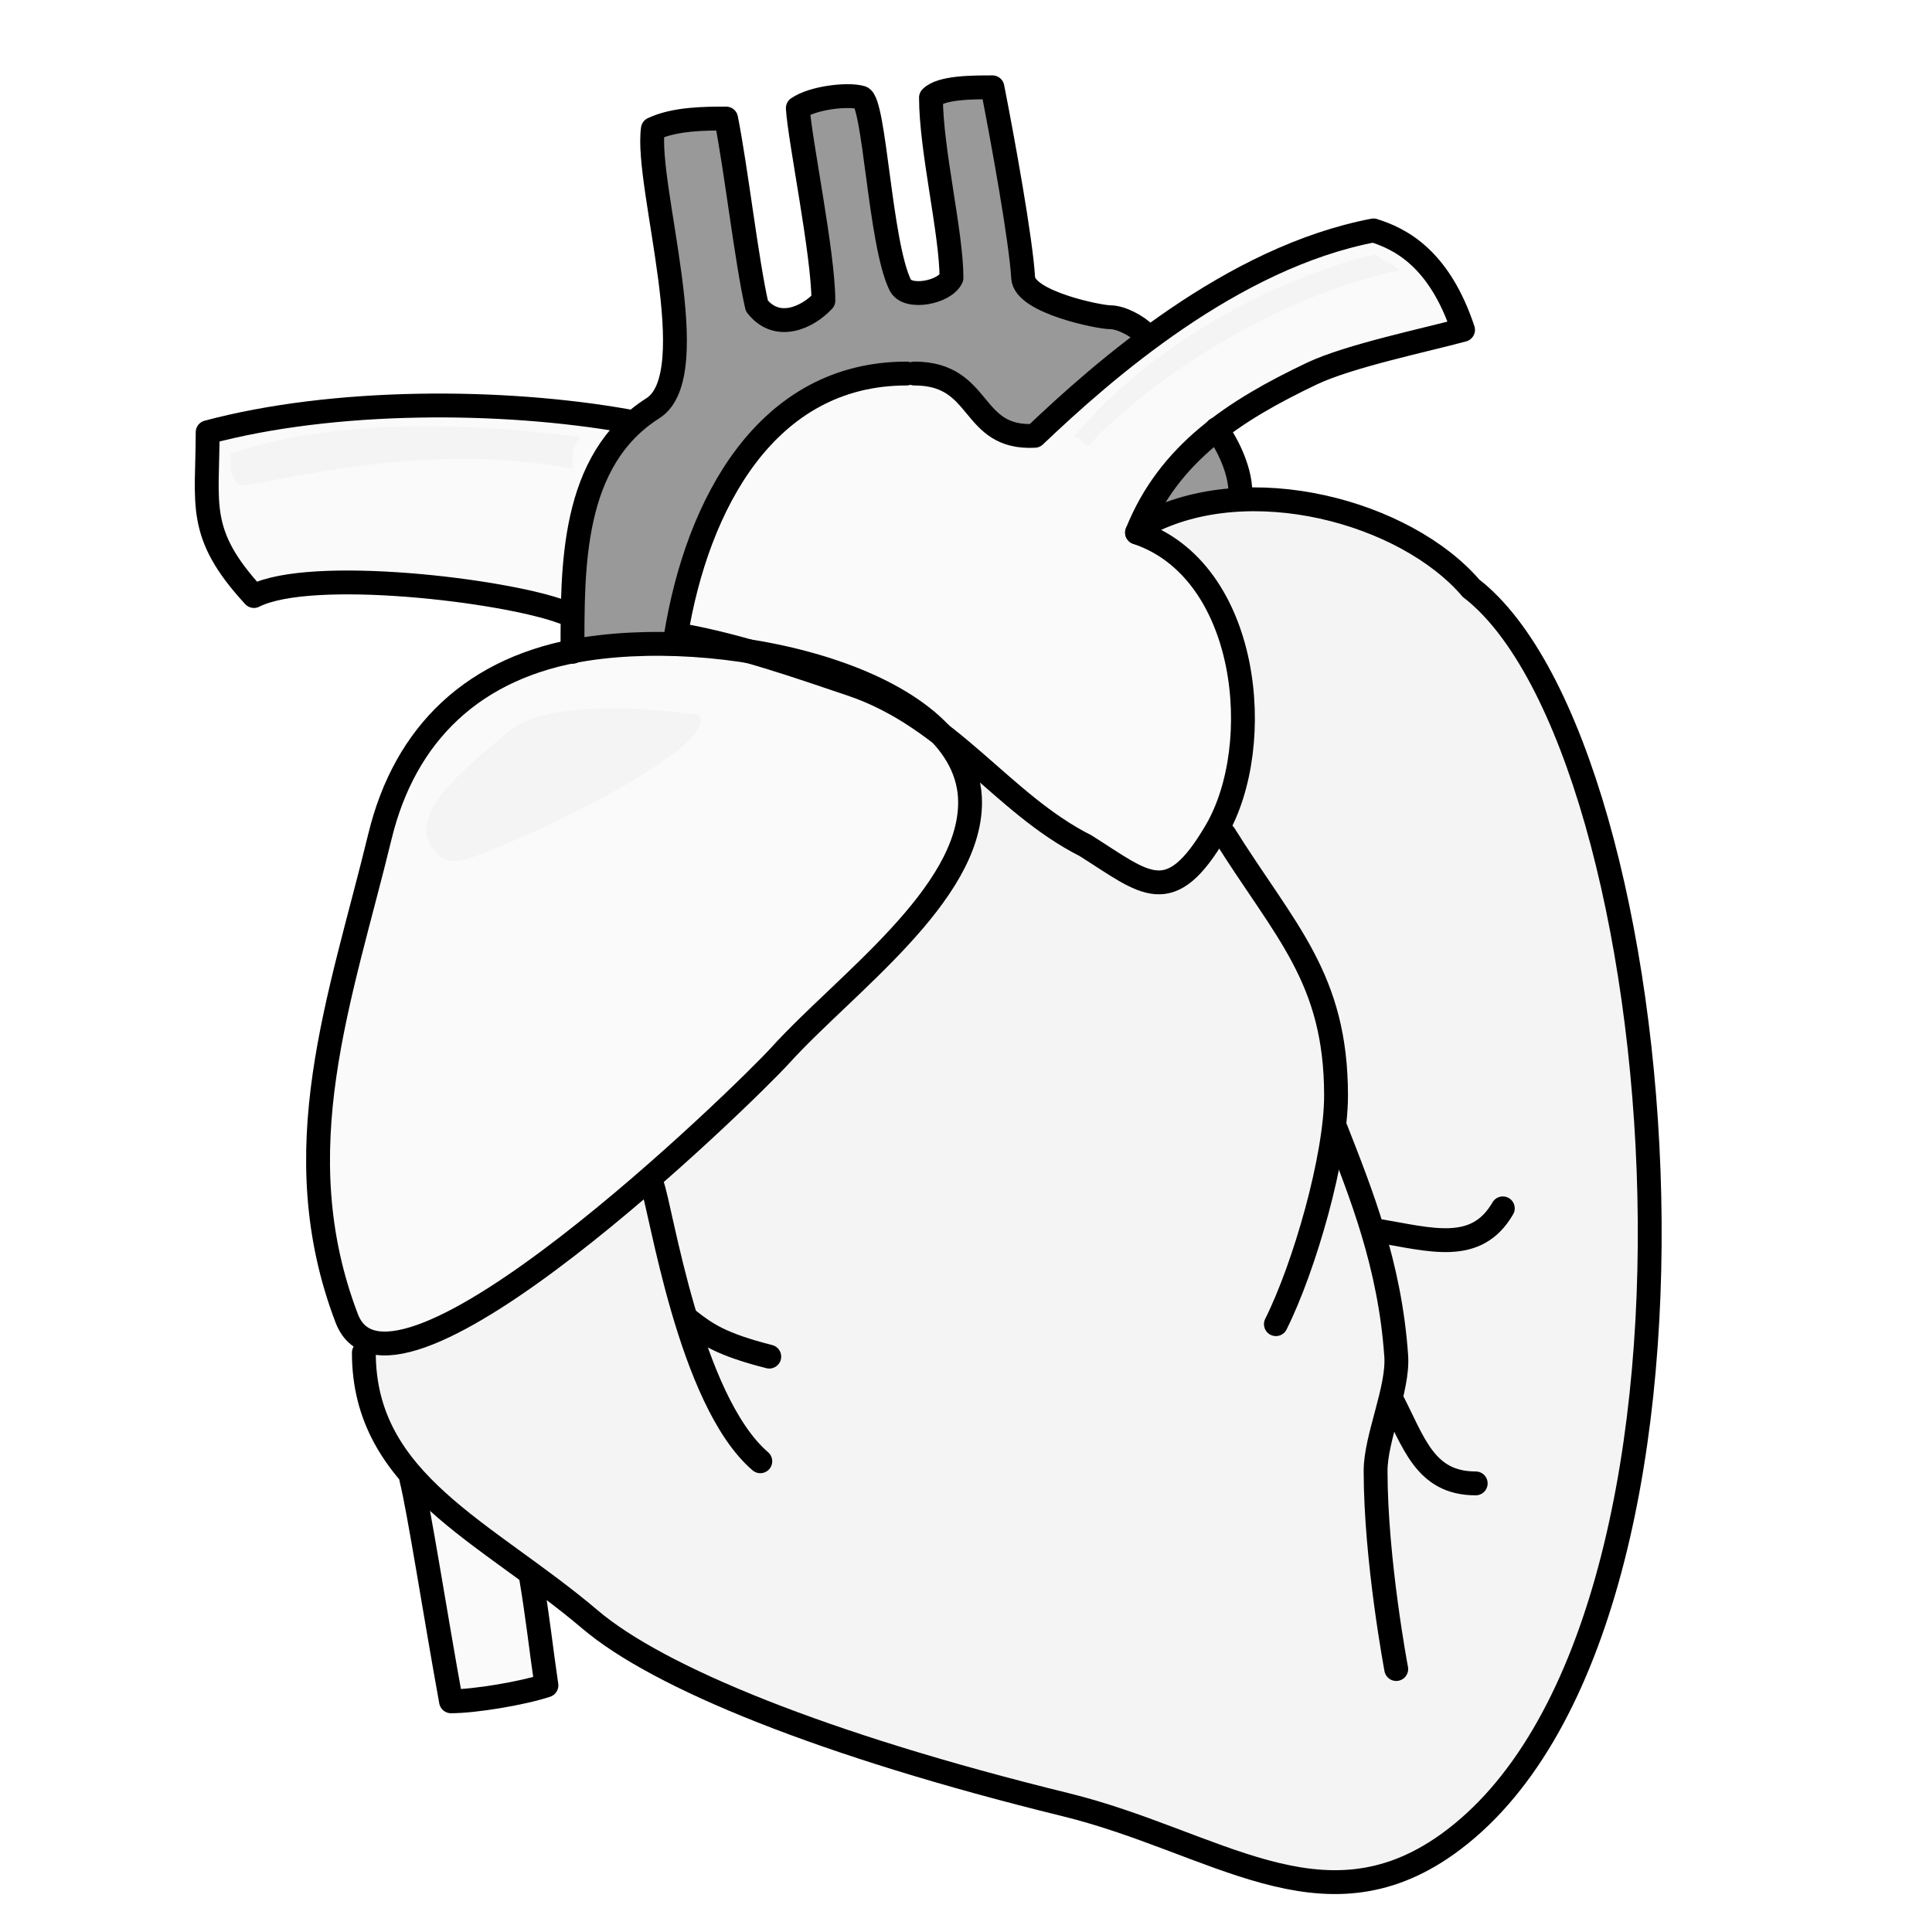
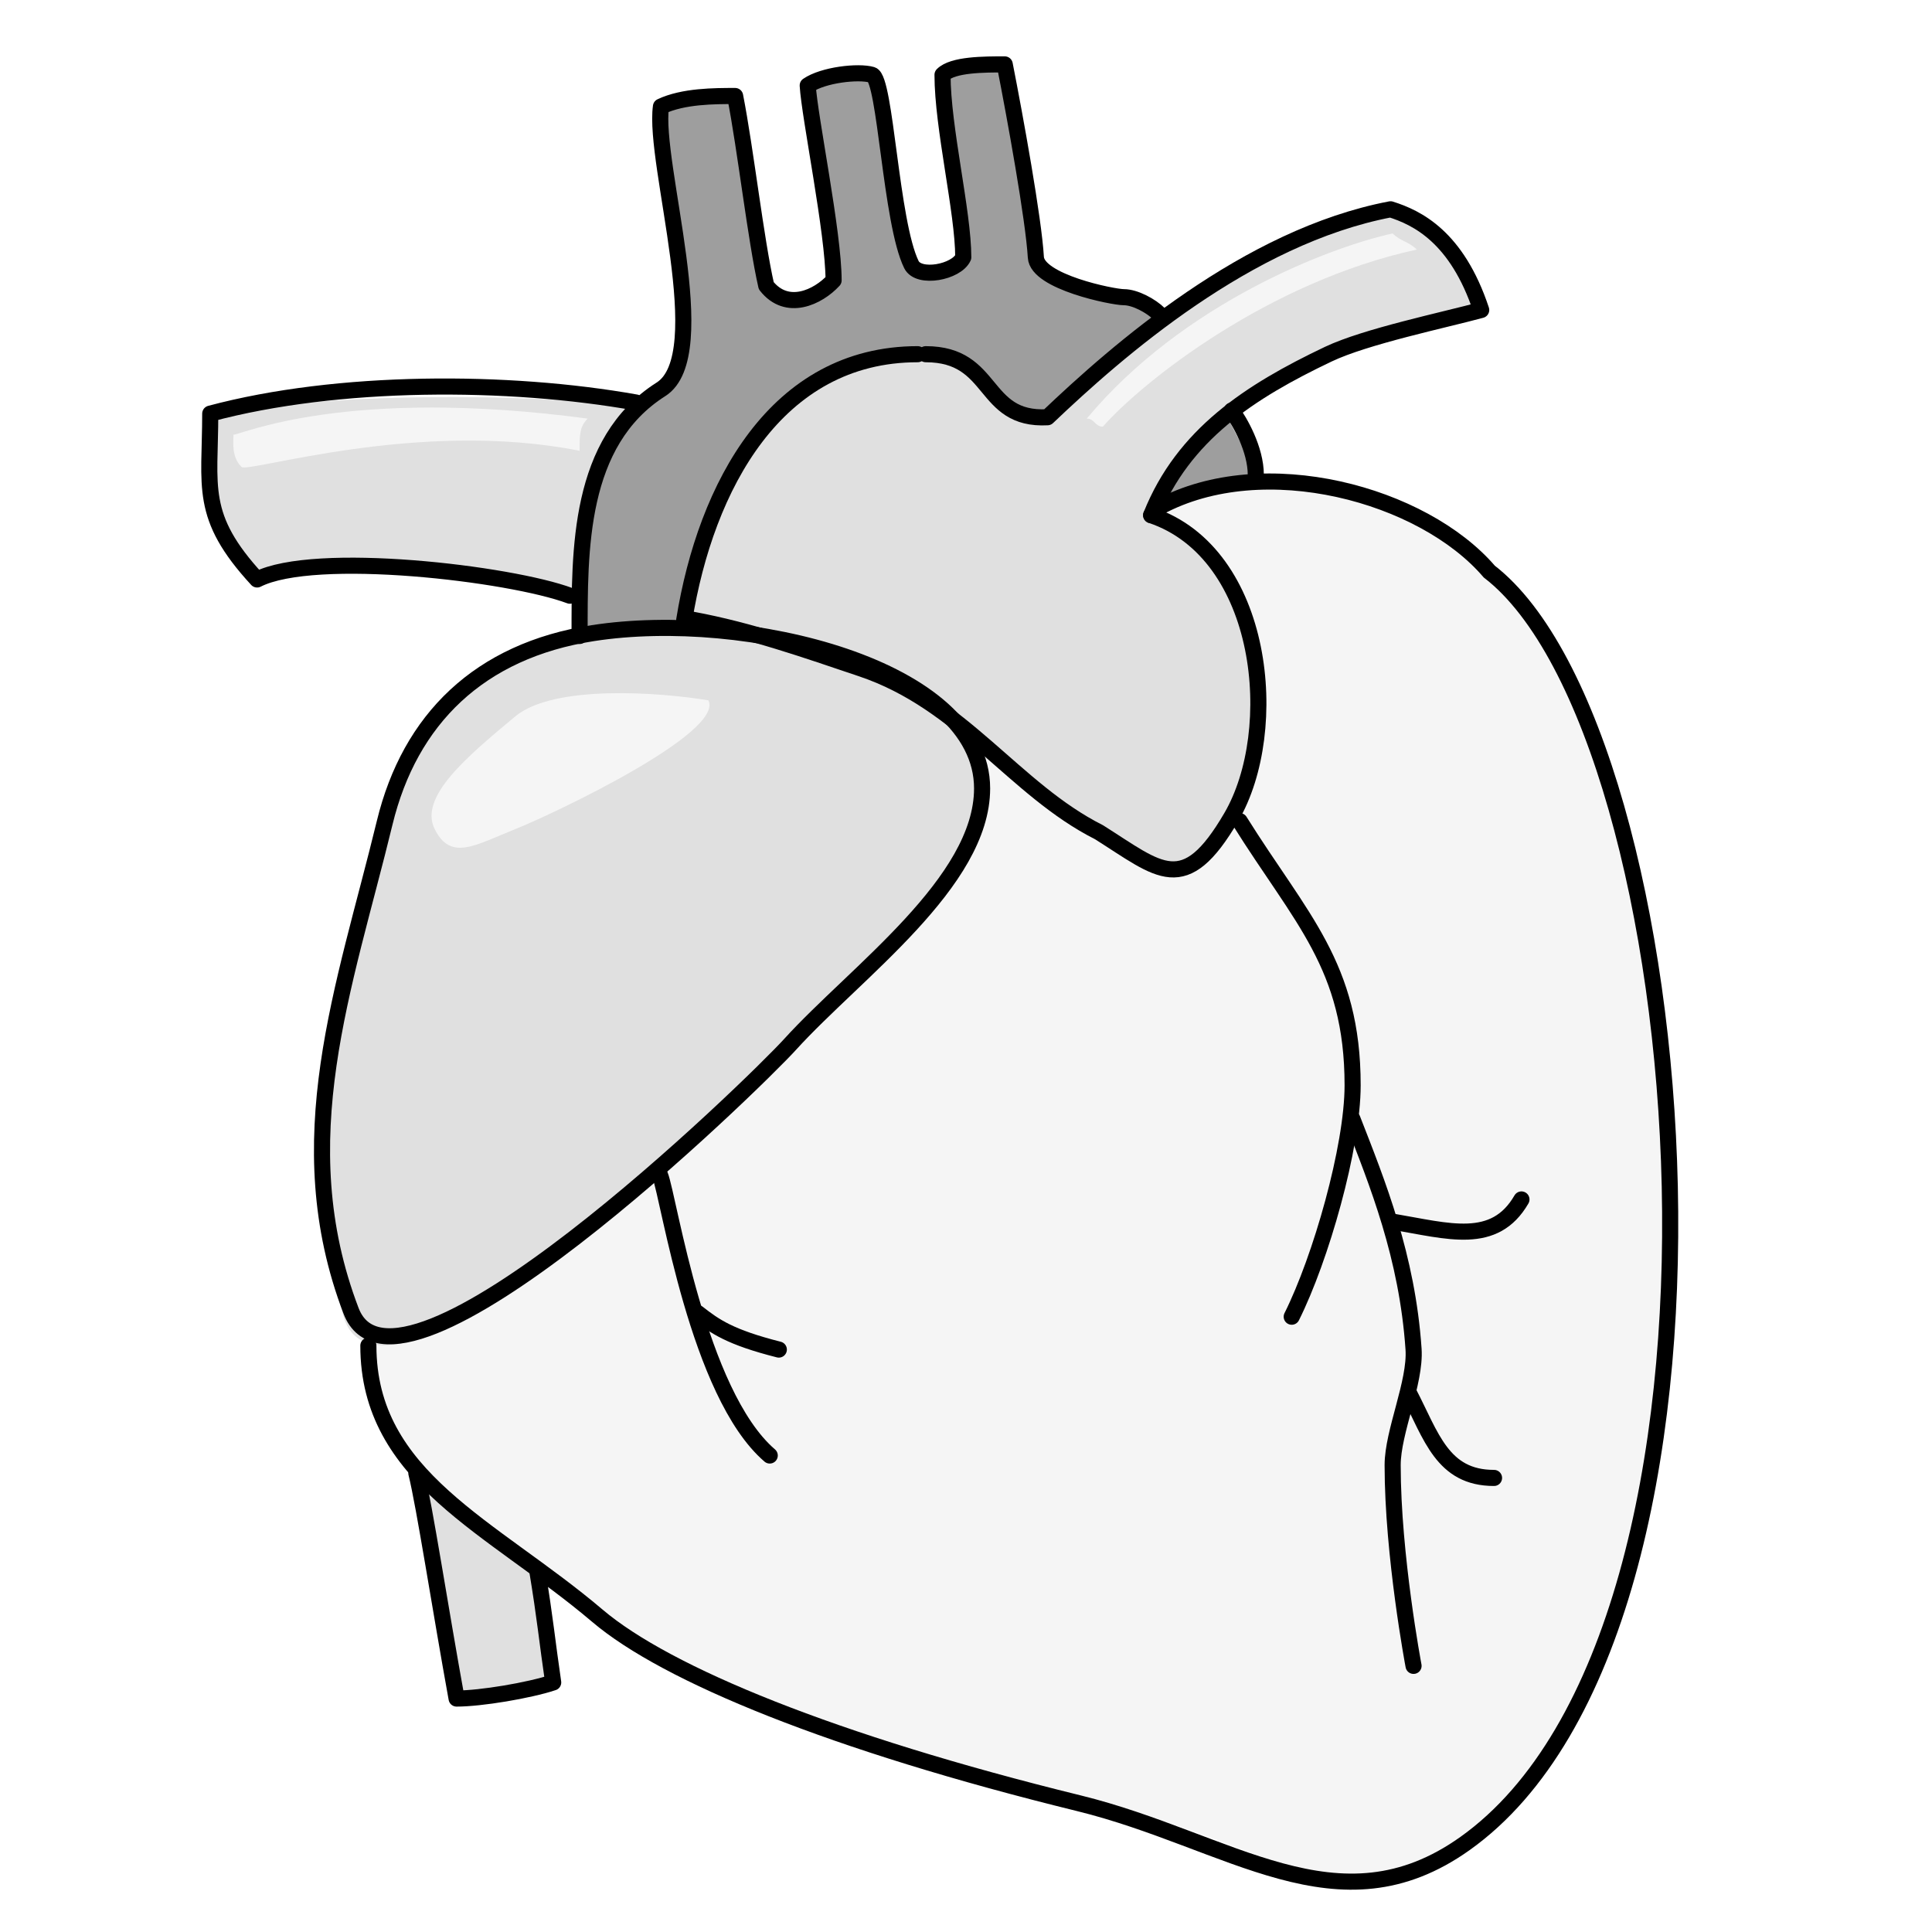
- <svg xmlns="http://www.w3.org/2000/svg" width="80" height="81" viewBox="0 0 80 81" fill="none">
-   <path d="M61.333 76.994C56.302 81.031 52.93 77.532 46.666 75.994C36.491 73.496 32 72.661 24.738 67.9C19.948 64.759 15.253 62.191 15.253 56.714L28.573 28.328L47.906 21.661C52.24 19.328 57.666 21.163 61.333 23.994C69.967 30.661 72.666 67.9 61.333 76.994Z" fill="#F4F4F4" />
-   <path d="M27.369 16.774C23.933 18.901 24 23.586 24 27.052C25.288 27.902 26.147 27.477 30.011 28.328C33.017 17.27 37.74 17.696 38.169 17.27C38.599 16.845 41.604 17.27 42.463 18.546C43.151 19.567 46.618 22.328 47.333 22.328L52 20.661C51.392 19.156 48.155 13.056 46.539 13.056C45.827 13.056 42.951 12.438 42.892 11.446C42.8 9.901 42.033 5.788 41.604 3.661C40.745 3.661 39.457 3.661 39.028 4.081C39.028 6.213 39.887 9.615 39.887 11.446C39.604 12.05 38.04 12.336 37.74 11.742C36.881 10.04 36.67 4.24 36.105 4.081C35.541 3.921 34.087 4.081 33.446 4.512C33.521 5.781 34.517 10.466 34.517 12.376C33.875 13.056 32.587 13.659 31.728 12.592C31.299 10.761 30.869 7.063 30.44 4.937C29.581 4.937 28.293 4.937 27.369 5.362C27.039 7.674 29.608 15.388 27.369 16.774Z" fill="#999999" />
-   <path d="M15.667 35.995C16.431 31.79 19.667 27.994 24.333 27.328C29.051 26.654 40.667 28.085 40.667 32.995C40.667 38.328 32 44.328 29.667 47.328C28.565 48.948 15.622 60.403 14.216 55.481C12.241 48.57 14.451 42.677 15.667 35.995Z" fill="#FAFAFA" />
-   <path d="M17.24 61.995C17.573 63.328 18.24 67.661 18.906 71.328C19.906 71.328 21.906 70.995 22.906 70.661C22.66 68.988 22.573 67.995 22.24 65.995L17.24 61.995Z" fill="#FAFAFA" />
-   <path d="M24 25.661C22.288 25.009 12.32 24.137 10.666 24.994C8.986 23.137 8.333 20.661 9 18.233C12.666 17.233 22.666 17.233 26.333 17.899C25 19.232 24 24.328 24 25.661Z" fill="#FAFAFA" />
-   <path d="M28.667 26.661C30.628 27.021 36.481 29.377 38.333 29.994C41 31.661 45.485 35.57 48.333 36.995C50 36.995 51.672 34.254 52 29.661C52.333 24.994 47.667 21.994 47.667 21.994C48.667 19.661 49.667 18.661 52.333 16.994C53.584 16.369 58.667 13.995 61.333 13.995C60.521 11.423 58.215 9.954 57.333 9.661C52.548 10.621 45.666 15.899 43.333 18.233C41.116 18.356 40.666 15.661 38.333 15.661C30.333 15.995 28.9 23.727 28.667 26.661Z" fill="#FAFAFA" />
-   <path d="M21.333 30.661C22.933 29.328 27.333 29.661 29.333 29.994C30 31.328 23 34.661 21.333 35.328C19.666 35.994 18.666 36.661 18 35.328C17.333 33.994 19.333 32.328 21.333 30.661Z" fill="#F4F4F4" />
-   <path d="M24.333 18.328C14.333 16.994 10 18.994 9.667 18.994C9.667 19.328 9.581 19.909 10 20.328C10.267 20.594 17.333 18.328 24 19.661C24 18.994 24 18.661 24.333 18.328Z" fill="#F4F4F4" />
-   <path d="M57.667 10.661C55.111 11.217 49 13.528 45 18.328C45.333 18.328 45.333 18.661 45.667 18.661C47.333 16.772 52.533 12.661 58.667 11.328C58.333 10.995 58 10.995 57.667 10.661Z" fill="#F4F4F4" />
-   <path d="M24 27.328C24 23.772 23.933 19.298 27.369 17.116C29.608 15.694 27.039 7.779 27.369 5.407C28.293 4.97 29.581 4.97 30.44 4.97C30.87 7.152 31.299 10.946 31.729 12.825C32.587 13.919 33.875 13.3 34.517 12.603C34.517 10.643 33.521 5.836 33.446 4.534C34.088 4.092 35.541 3.928 36.106 4.092C36.67 4.256 36.881 10.207 37.74 11.952C38.04 12.562 39.604 12.268 39.887 11.649C39.887 9.77 39.028 6.279 39.028 4.092C39.457 3.661 40.746 3.661 41.604 3.661C42.034 5.843 42.801 10.063 42.892 11.649C42.951 12.667 46.078 13.3 46.539 13.3C47 13.3 47.667 13.661 48 13.995M51 17.994C51.333 18.439 52 19.595 52 20.661" stroke="black" stroke-linecap="round" stroke-linejoin="round" />
-   <path d="M28.333 26.661C29.227 21.141 32.13 15.661 38 15.661" stroke="black" stroke-linecap="round" />
-   <path d="M23.598 25.661C21.13 24.739 13.029 23.776 10.646 24.989C8.225 22.363 8.705 21.164 8.705 18.122C13.99 16.709 21.049 16.719 26.333 17.661" stroke="black" stroke-linecap="round" stroke-linejoin="round" />
-   <path d="M47.666 22.328C52.378 23.911 53.083 31.236 50.986 34.828C49.038 38.166 48.027 37.046 45.51 35.457C41.988 33.682 39.855 30.087 35.667 28.68C33.377 27.91 31.092 27.103 28.666 26.654" stroke="black" stroke-linecap="round" />
-   <path d="M38.333 15.661C41.227 15.661 40.625 18.417 43.375 18.272C46.269 15.517 51.644 10.794 57.579 9.661C58.672 10.007 60.326 10.794 61.333 13.83C59.784 14.252 56.552 14.923 55 15.661C51.751 17.207 49 18.994 47.667 22.328" stroke="black" stroke-linecap="round" stroke-linejoin="round" />
-   <path d="M15.929 35.063C16.97 30.775 19.847 27.94 24.55 27.211C30.902 26.226 40.667 28.635 40.667 33.64C40.667 37.528 35.43 41.251 32.717 44.239C31.217 45.891 16.449 60.289 14.535 55.271C11.847 48.224 14.275 41.876 15.929 35.063Z" stroke="black" stroke-linecap="round" />
-   <path d="M27.333 49.661C27.707 50.618 28.889 58.697 31.873 61.264" stroke="black" stroke-linecap="round" />
-   <path d="M28.889 55.363C29.6 55.919 30.222 56.363 32.249 56.877" stroke="black" stroke-linecap="round" />
-   <path d="M15.253 56.714C15.253 62.191 20.373 64.192 24.738 67.899C27.597 70.327 34.491 73.162 44.667 75.661C50.931 77.199 55.413 81.07 60.667 77.327C73.3 68.327 70.3 31.327 61.667 24.661C58.922 21.459 52.333 19.661 48 21.994" stroke="black" stroke-linecap="round" />
-   <path d="M51.333 34.994C53.858 39.033 56.009 40.986 56.009 45.931C56.009 48.508 54.69 53.109 53.487 55.516" stroke="black" stroke-linecap="round" />
-   <path d="M56 47.328C57.036 49.982 58.27 53.017 58.532 56.859C58.626 58.235 57.667 60.282 57.667 61.661C57.667 65.404 58.532 69.975 58.532 69.975" stroke="black" stroke-linecap="round" />
-   <path d="M58.333 58.661C59.269 60.459 59.724 62.192 61.864 62.192" stroke="black" stroke-linecap="round" />
-   <path d="M57.666 51.581C59.983 51.971 61.882 52.59 63 50.661" stroke="black" stroke-linecap="round" />
-   <path d="M17.24 61.994C17.573 63.328 18.24 67.661 18.907 71.328C19.907 71.328 21.907 70.994 22.907 70.661C22.66 68.987 22.573 67.994 22.24 65.994" stroke="black" stroke-linecap="round" stroke-linejoin="round" />
+ <svg xmlns="http://www.w3.org/2000/svg" width="120" height="120" viewBox="0 0 120 120" fill="none">
+   <path d="M92 114C84.454 120.055 79.396 114.807 70 112.5C54.737 108.752 48 107.5 37.107 100.358C29.923 95.647 22.88 91.795 22.88 83.58L42.86 41L71.86 31C78.36 27.5 86.5 30.253 92 34.5C104.951 44.5 109 100.358 92 114Z" fill="#F5F5F5" />
+   <path d="M41.054 23.67C35.9 26.86 36 33.888 36 39.086C37.932 40.362 39.22 39.724 45.017 41C49.526 24.414 56.61 25.052 57.255 24.414C57.899 23.776 62.407 24.414 63.695 26.328C64.726 27.859 69.927 32 71 32L78 29.5C77.088 27.243 72.233 18.092 69.808 18.092C68.74 18.092 64.427 17.166 64.339 15.678C64.201 13.359 63.051 7.19 62.407 4C61.118 4 59.186 4 58.542 4.63C58.542 7.828 59.83 12.931 59.83 15.678C59.406 16.583 57.06 17.013 56.61 16.121C55.322 13.569 55.005 4.869 54.158 4.63C53.312 4.39 51.132 4.629 50.169 5.276C50.282 7.18 51.776 14.207 51.776 17.073C50.813 18.092 48.881 18.996 47.593 17.397C46.949 14.649 46.305 9.103 45.66 5.914C44.372 5.914 42.44 5.914 41.053 6.552C40.559 10.02 44.413 21.59 41.054 23.67Z" fill="#9E9E9E" />
+   <path d="M23.5 52.5C24.647 46.193 29.5 40.5 36.5 39.5C43.577 38.489 61 40.637 61 48C61 56 48 65 44.5 69.5C42.847 71.93 23.434 89.113 21.324 81.73C18.362 71.363 21.677 62.524 23.5 52.5Z" fill="#E0E0E0" />
+   <path d="M25.86 91.5C26.36 93.5 27.36 100 28.36 105.5C29.86 105.5 32.86 105 34.36 104.5C33.99 101.99 33.86 100.5 33.36 97.5L25.86 91.5Z" fill="#E0E0E0" />
+   <path d="M36 37C33.432 36.022 18.48 34.713 15.999 36C13.48 33.213 12.5 29.5 13.5 25.857C19 24.357 34 24.357 39.5 25.357C37.499 27.357 36 35 36 37Z" fill="#E0E0E0" />
+   <path d="M43 38.5C45.942 39.04 54.722 42.574 57.5 43.5C61.5 46 68.227 51.864 72.5 54C75 54 77.508 49.89 78 43C78.5 36 71.5 31.5 71.5 31.5C73 28 74.5 26.5 78.5 24C80.376 23.062 88 19.5 92 19.5C90.782 15.643 87.322 13.44 86 13C78.822 14.44 68.5 22.357 65 25.857C61.674 26.042 61 22 57.5 22C45.5 22.5 43.35 34.098 43 38.5Z" fill="#E0E0E0" />
+   <path d="M32 44.5C34.4 42.5 41 43 44 43.5C44.999 45.5 34.5 50.5 32 51.5C29.5 52.5 28 53.5 27 51.5C26 49.5 29 47 32 44.5Z" fill="#F5F5F5" />
+   <path d="M36.5 26C21.5 24 15 27 14.5 27C14.5 27.5 14.372 28.372 15 29C15.4 29.4 26 26 36 28C36 27 36 26.5 36.5 26Z" fill="#F5F5F5" />
+   <path d="M86.5 14.5C82.667 15.333 73.5 18.8 67.5 26C68 26 68 26.5 68.5 26.5C71 23.667 78.8 17.5 88 15.5C87.5 15 87 15 86.5 14.5Z" fill="#F5F5F5" />
+   <path d="M36 39.5C36 34.166 35.9 27.456 41.053 24.182C44.412 22.049 40.559 10.177 41.053 6.618C42.44 5.963 44.372 5.963 45.66 5.963C46.304 9.236 46.949 14.927 47.593 17.745C48.881 19.387 50.813 18.459 51.776 17.413C51.776 14.473 50.282 7.262 50.169 5.309C51.132 4.646 53.312 4.4 54.158 4.646C55.005 4.892 55.322 13.818 56.61 16.436C57.06 17.352 59.406 16.91 59.83 15.982C59.83 13.164 58.542 7.927 58.542 4.646C59.186 4 61.118 4 62.406 4C63.05 7.273 64.201 13.603 64.339 15.982C64.427 17.509 69.116 18.459 69.808 18.459C70.5 18.459 71.5 19 72 19.5M76.5 25.5C77 26.167 78 27.9 78 29.5" stroke="black" stroke-linecap="round" stroke-linejoin="round" />
+   <path d="M42.5 38.5C43.841 30.22 48.196 22 57 22" stroke="black" stroke-linecap="round" />
+   <path d="M35.397 37C31.695 35.617 19.543 34.173 15.969 35.992C12.337 32.053 13.058 30.255 13.058 25.692C20.985 23.571 31.573 23.587 39.5 25" stroke="black" stroke-linecap="round" stroke-linejoin="round" />
+   <path d="M71.5 32C78.567 34.374 79.624 45.362 76.479 50.75C73.558 55.757 72.041 54.077 68.266 51.694C62.982 49.031 59.783 43.638 53.501 41.528C50.066 40.373 46.638 39.162 43 38.489" stroke="black" stroke-linecap="round" />
+   <path d="M57.5 22C61.841 22 60.937 26.134 65.062 25.916C69.403 21.784 77.466 14.7 86.369 13C88.009 13.519 90.489 14.7 92 19.254C89.676 19.886 84.827 20.892 82.5 22C77.627 24.319 73.5 27 71.5 32" stroke="black" stroke-linecap="round" stroke-linejoin="round" />
+   <path d="M23.893 51.103C25.454 44.672 29.771 40.419 36.825 39.325C46.353 37.848 61 41.461 61 48.969C61 54.8 53.145 60.385 49.076 64.867C46.826 67.345 24.674 88.943 21.803 81.415C17.771 70.845 21.413 61.323 23.893 51.103Z" stroke="black" stroke-linecap="round" />
+   <path d="M41 73C41.56 74.436 43.334 86.554 47.81 90.404" stroke="black" stroke-linecap="round" />
+   <path d="M43.334 81.554C44.4 82.388 45.334 83.054 48.374 83.824" stroke="black" stroke-linecap="round" />
+   <path d="M22.88 83.58C22.88 91.795 30.559 94.797 37.107 100.358C41.396 104 51.737 108.252 67 112C76.396 114.307 83.12 120.114 91 114.5C109.951 101 105.451 45.5 92.5 35.5C88.383 30.697 78.5 28 72 31.5" stroke="black" stroke-linecap="round" />
+   <path d="M77 51C80.787 57.059 84.014 59.987 84.014 67.406C84.014 71.271 82.036 78.173 80.231 81.783" stroke="black" stroke-linecap="round" />
+   <path d="M84 69.5C85.553 73.481 87.405 78.033 87.798 83.796C87.939 85.86 86.5 88.931 86.5 91C86.5 96.615 87.798 103.47 87.798 103.47" stroke="black" stroke-linecap="round" />
+   <path d="M87.5 86.5C88.904 89.196 89.586 91.797 92.797 91.797" stroke="black" stroke-linecap="round" />
+   <path d="M86.5 75.88C89.975 76.465 92.823 77.393 94.5 74.5" stroke="black" stroke-linecap="round" />
+   <path d="M25.86 91.5C26.36 93.5 27.36 100 28.36 105.5C29.86 105.5 32.86 105 34.36 104.5C33.99 101.99 33.86 100.5 33.36 97.5" stroke="black" stroke-linecap="round" stroke-linejoin="round" />
</svg>
